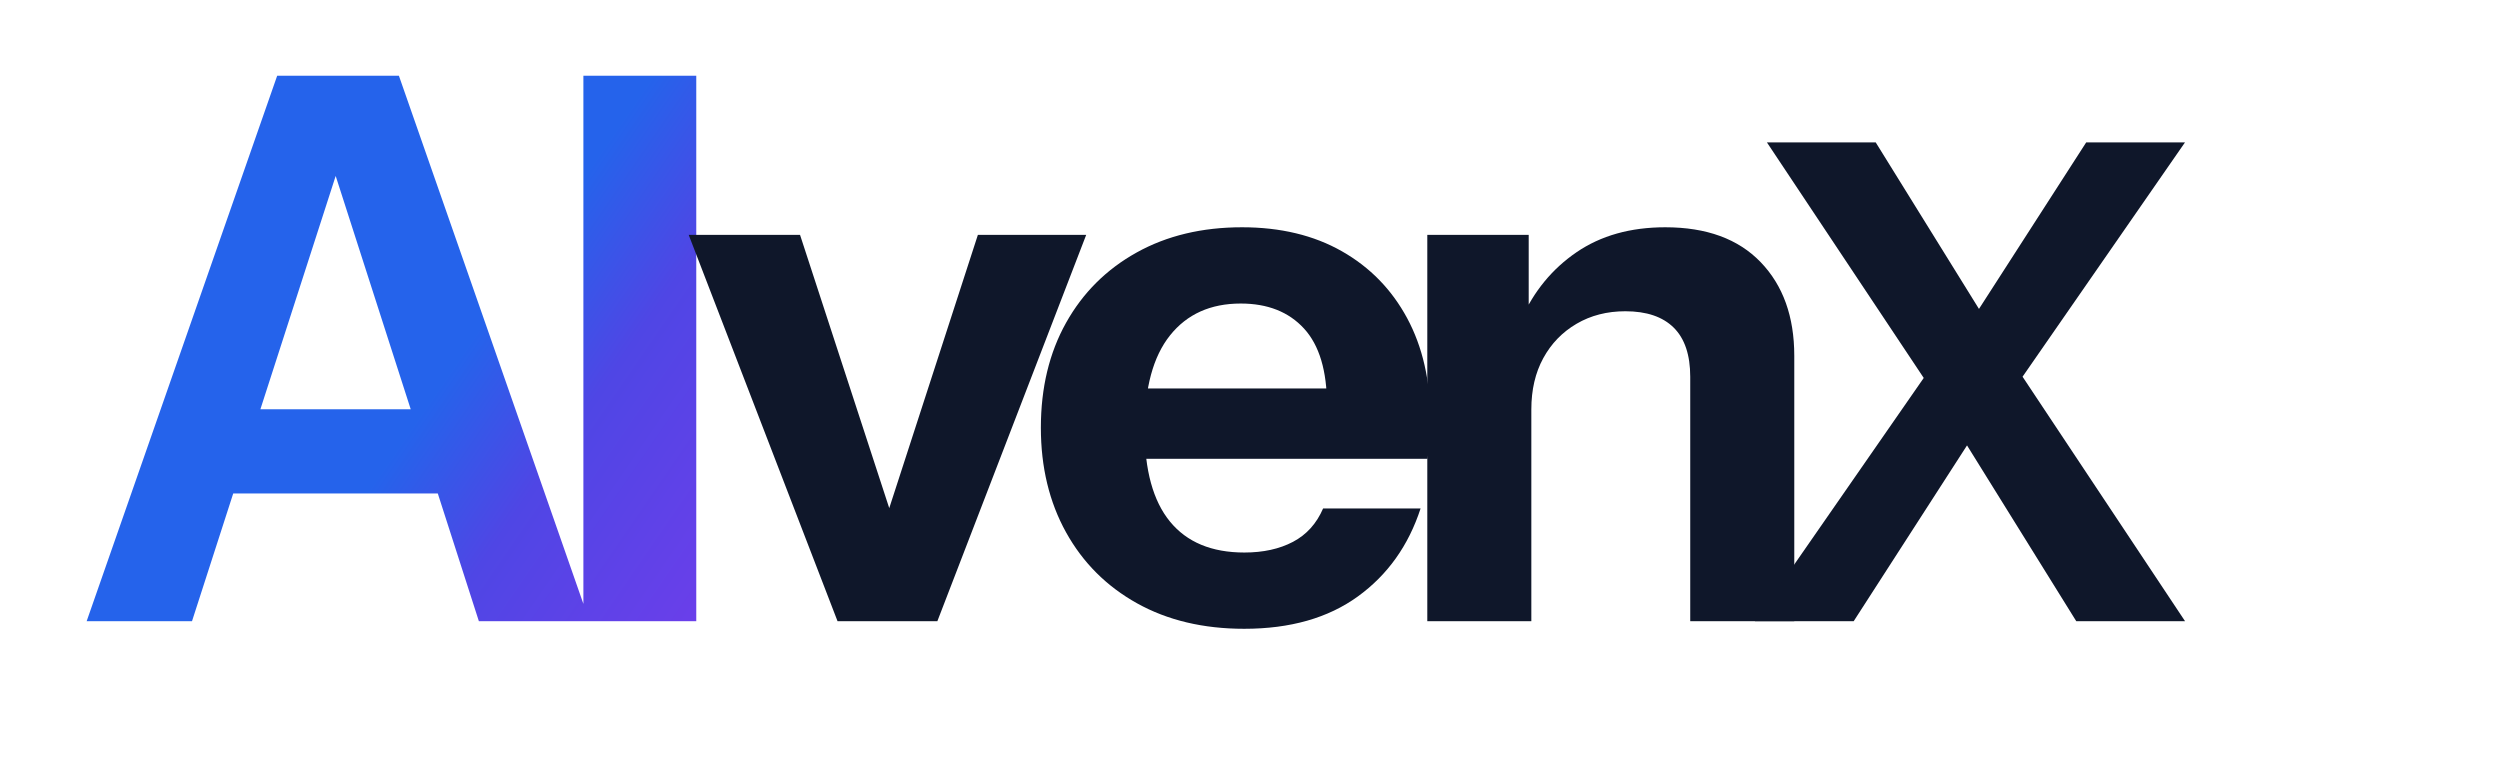
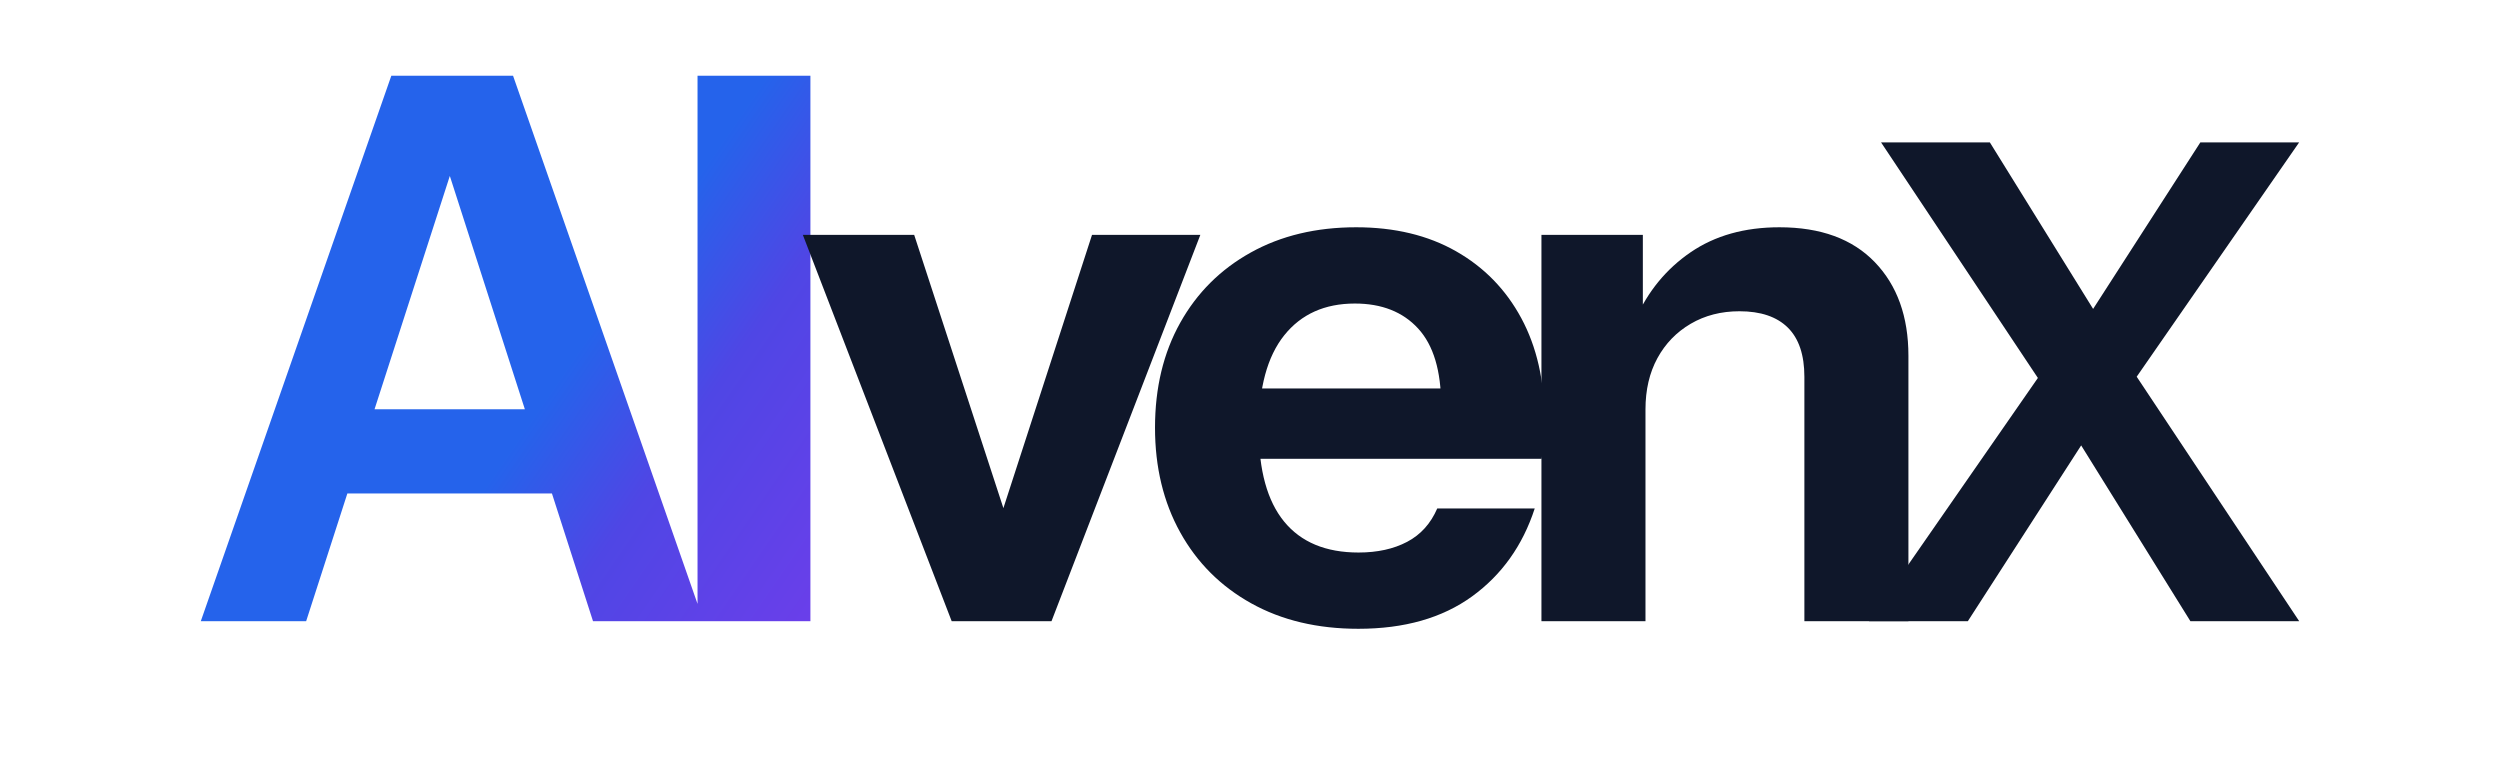
<svg xmlns="http://www.w3.org/2000/svg" viewBox="0 0 330 100" role="img" aria-labelledby="title desc">
  <style>
    .accent { fill: url(#brand-gradient); }
    .name { fill: #0f172a; }
    .gradient-start { stop-color: #2563eb; }
    .gradient-mid { stop-color: #4f46e5; }
    .gradient-end { stop-color: #7c3aed; }
    @media (prefers-color-scheme: dark) {
      .name { fill: #e7edf6; }
      .gradient-start { stop-color: #60a5fa; }
      .gradient-mid { stop-color: #818cf8; }
      .gradient-end { stop-color: #a78bfa; }
    }
  </style>
  <defs>
    <linearGradient id="brand-gradient" gradientUnits="userSpaceOnUse" x1="0" y1="720" x2="1050" y2="0">
      <stop class="gradient-start" offset="0%" stop-color="#2563eb" />
      <stop class="gradient-start" offset="50%" stop-color="#2563eb" />
      <stop class="gradient-mid" offset="64%" stop-color="#4f46e5" />
      <stop class="gradient-end" offset="100%" stop-color="#7c3aed" />
    </linearGradient>
    <path id="brand-A" d="M25 0 276.503 720H396.405L164.069 0ZM542.742 0 311.197 720H437.196L688.699 0ZM157.918 279.806H545.976V168.668H157.918Z" />
    <path id="brand-l" d="M58.667 0V720H207.667V0Z" />
    <path id="brand-Al" d="M25 0 276.503 720H396.405L164.069 0ZM542.742 0 311.197 720H437.196L688.699 0ZM157.918 279.806H545.976V168.668H157.918ZM680.699 0V720H829.699V0Z" />
    <path id="brand-v" d="M198.96 0 2.472 510H149.443L302.723 40.472H231.931L384.211 510H527.196L330.708 0Z" />
    <path id="brand-e" d="M291.779 -10Q210.737 -10 150.334 23.625Q89.931 57.25 56.639 117.236Q23.348 177.222 23.348 255.417Q23.348 334.472 56.619 393.937Q89.89 453.403 149.786 486.701Q209.682 520 288.848 520Q364.96 520 420.627 488.382Q476.294 456.764 506.863 399.972Q537.433 343.181 537.433 265.958Q537.433 251.181 536.558 238.59Q535.683 226 533.711 214.389H106.194V307.236H427.184L401.017 285.125Q401.003 353.236 370.732 386.285Q340.46 419.334 287.182 419.334Q227.431 419.334 193.875 377.348Q160.319 335.361 160.319 253.278Q160.319 172.333 193.792 131.5Q227.264 90.666 292.001 90.666Q329.363 90.666 356.169 104.784Q382.975 118.902 395.906 148.861H524.585Q500.668 75.347 441.752 32.673Q382.835 -10 291.779 -10Z" />
    <path id="brand-n" d="M62.001 0V510H195.861V392H199.333V0ZM409.087 0V322.597Q409.087 365.972 387.232 387.556Q365.378 409.14 323.405 409.14Q287.21 409.14 259.028 392.619Q230.847 376.098 215.09 347.236Q199.333 318.374 199.333 279.527L186.041 398.305Q210.778 454.097 258.993 487.049Q307.209 520 376.126 520Q457.737 520 502.078 473.916Q546.419 427.833 546.419 350.333V0Z" />
    <path id="brand-X" d="M505.088 0 306.808 319.098 39.917 720H203.527L389.655 419.819L668.698 0ZM327.641 421.291 519.991 720H668.559L377.363 299.959ZM361.433 296.362 170.361 0H21.792L311.711 417.693Z" />
  </defs>
-   <g transform="translate(8.937 82) scale(.1 -.1)">
+   <g transform="translate(24.004 82) scale(.1 -.1)">
    <g class="accent">
      <use href="#brand-Al" x="0" />
    </g>
    <g class="name">
      <use href="#brand-v" x="817.227" />
      <use href="#brand-e" x="1261.227" />
      <g id="brand-nX-ligature">
        <use href="#brand-n" x="1732.659" />
        <use href="#brand-X" transform="translate(2207.949 0) scale(.877778)" />
      </g>
    </g>
  </g>
</svg>
